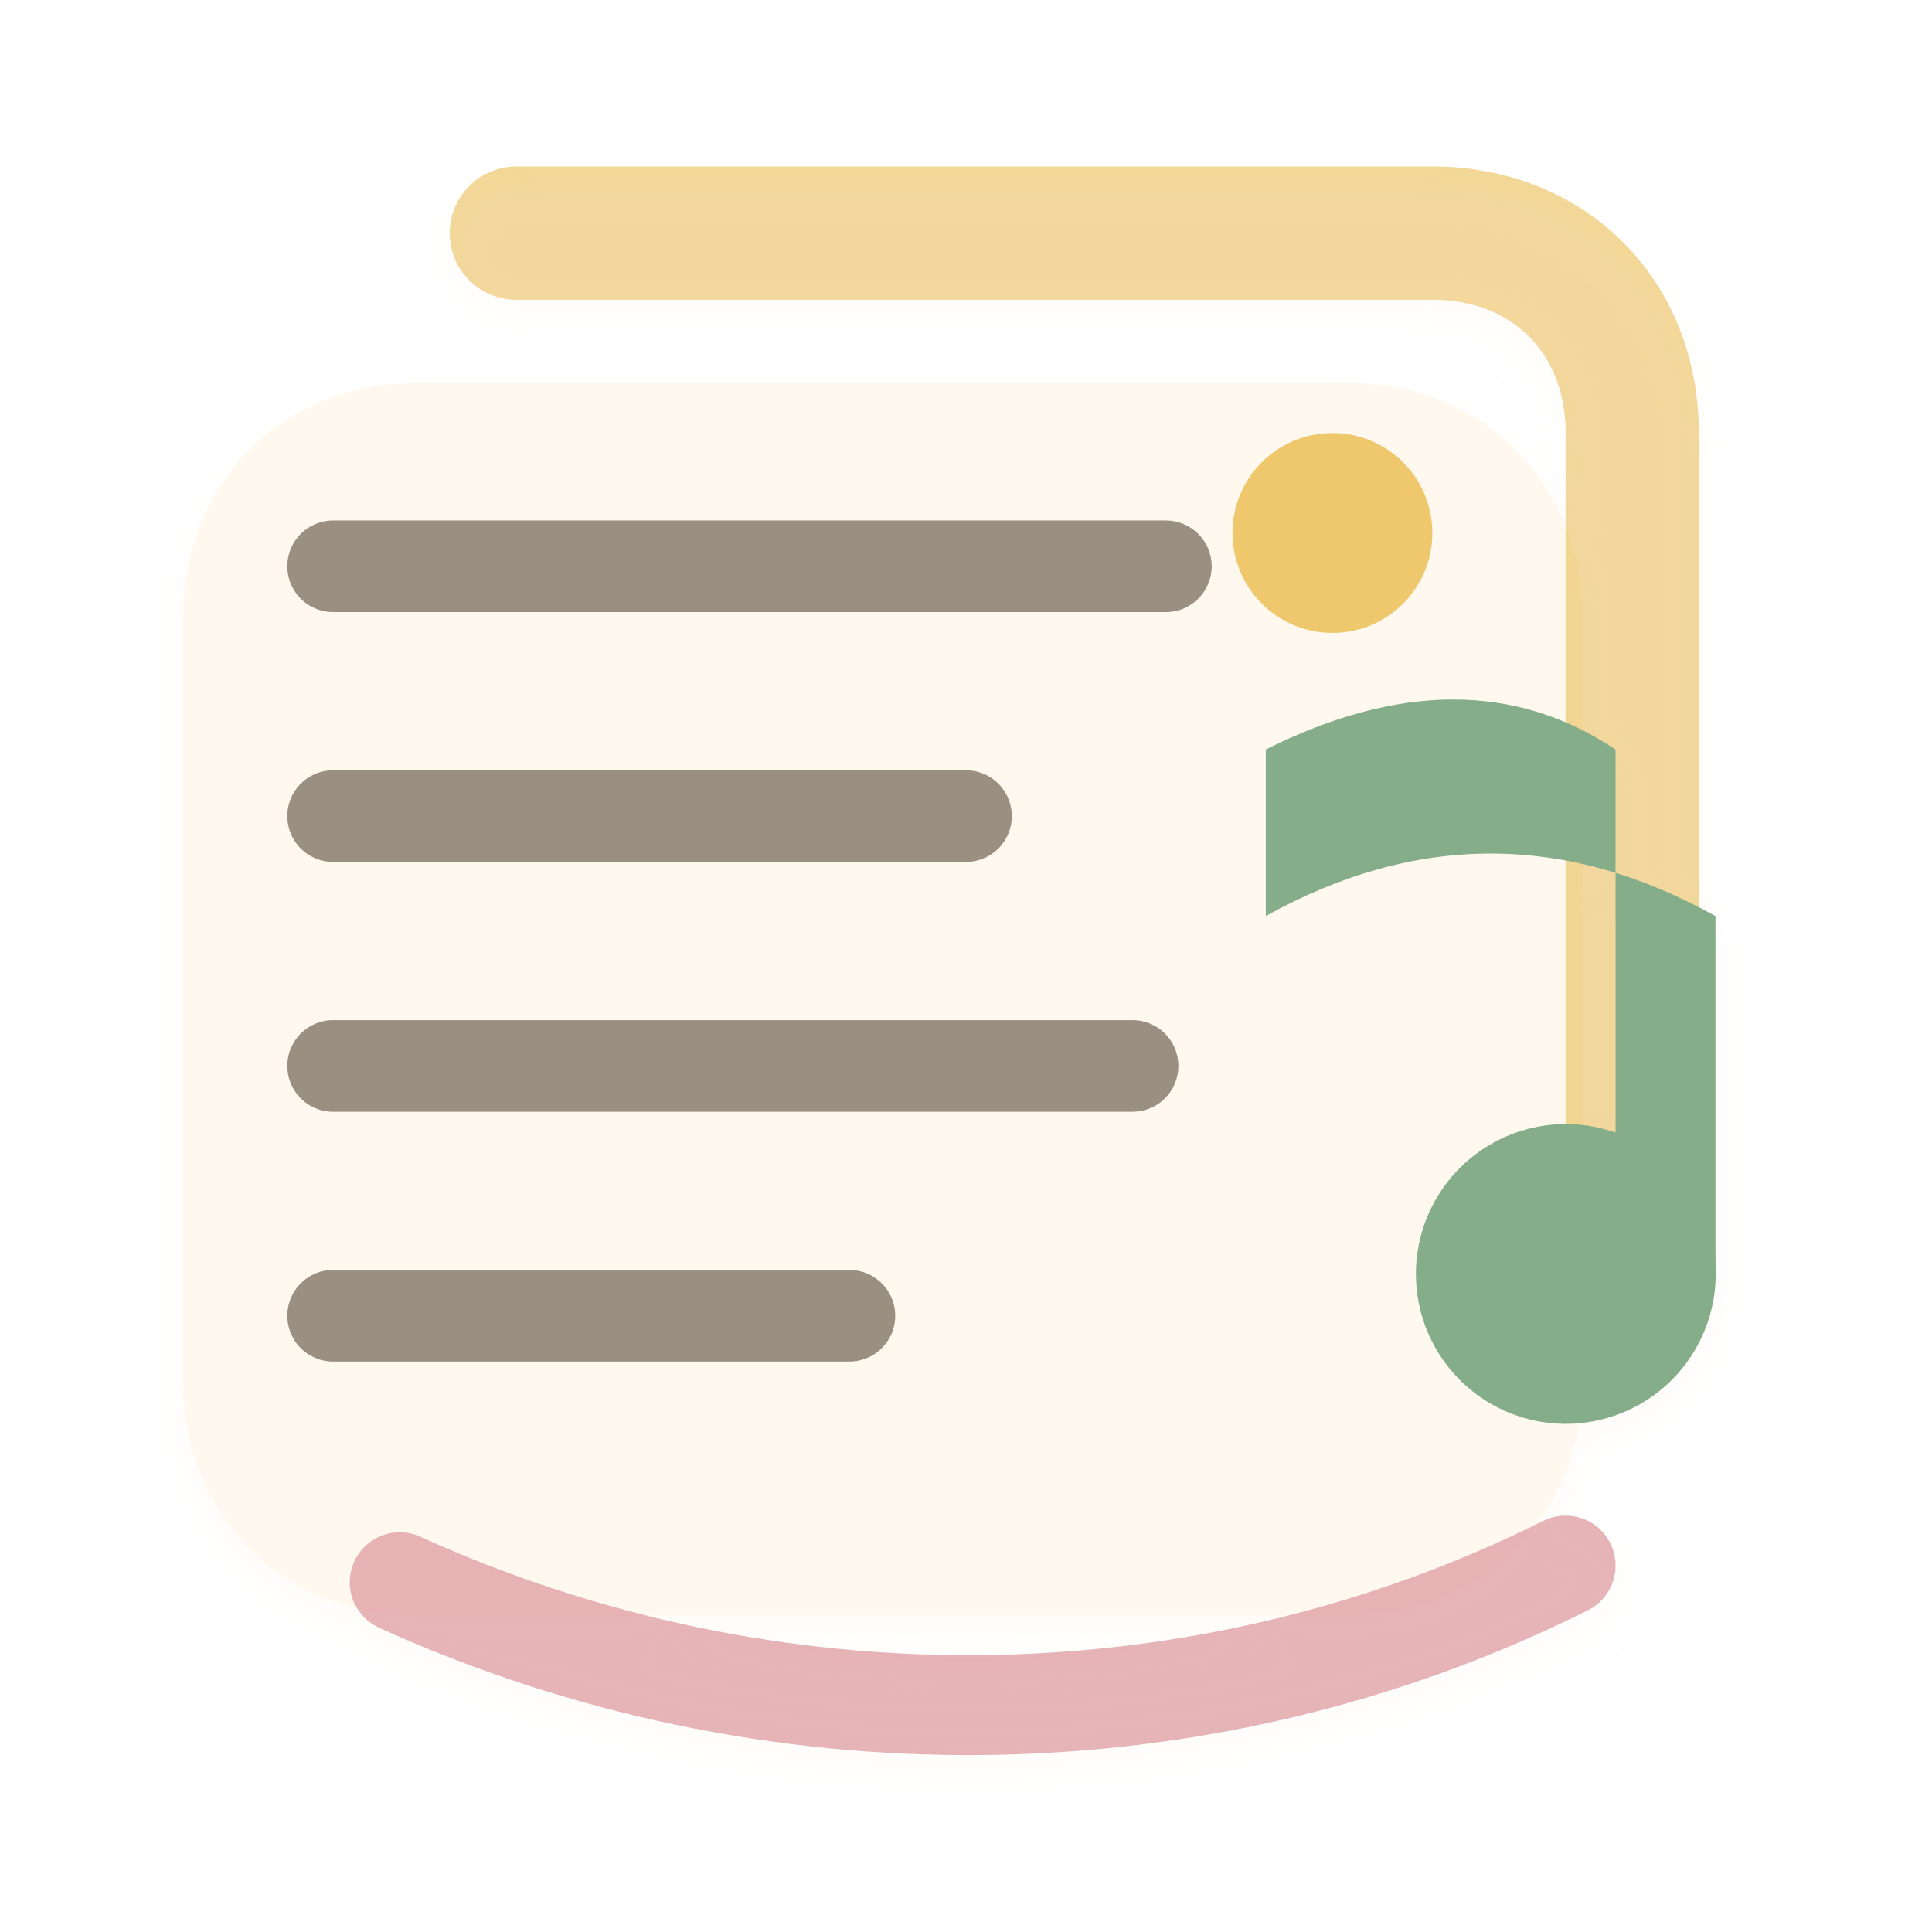
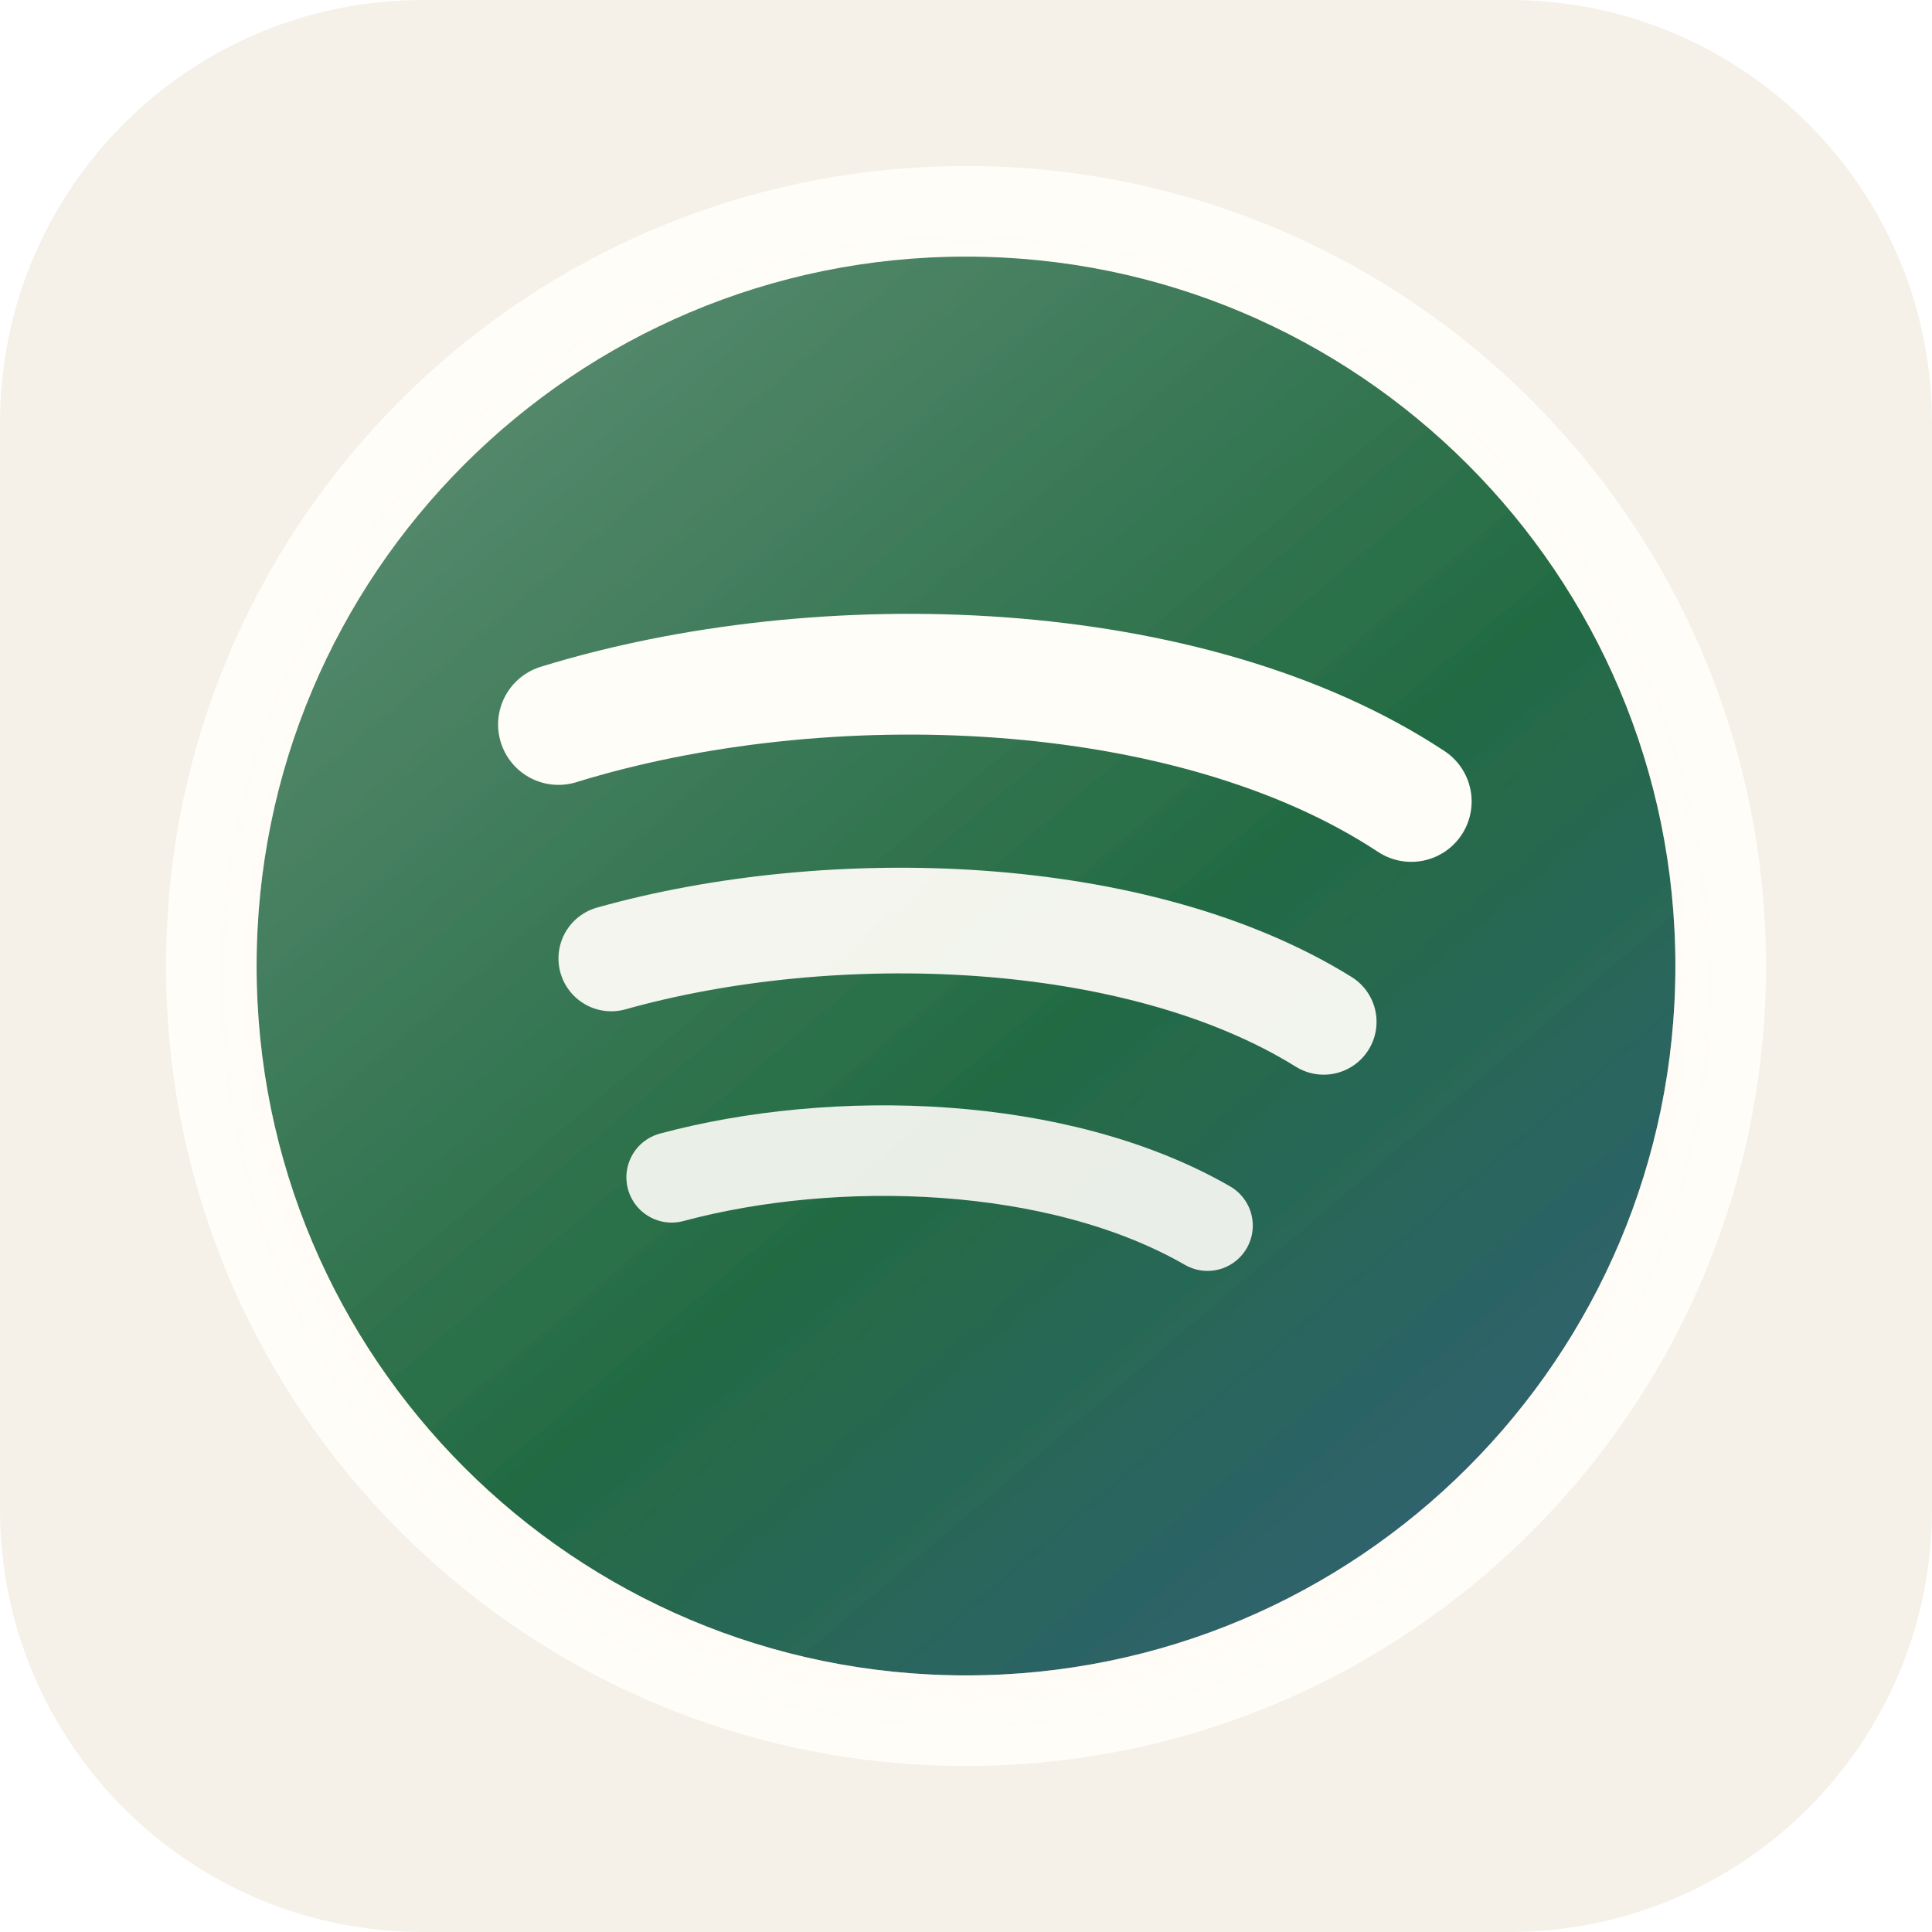
- <svg xmlns="http://www.w3.org/2000/svg" width="180" height="180" viewBox="6 6 116 116" role="img" aria-label="Driving playlist versions">
+ <svg xmlns="http://www.w3.org/2000/svg" width="180" height="180" viewBox="0 0 128 128" role="img" aria-label="spotify">
  <defs>
-     <filter id="d" x="-35%" y="-35%" width="170%" height="170%" color-interpolation-filters="sRGB">
-       <feDropShadow dx="0" dy="10" stdDeviation="6" flood-color="#2b211d" flood-opacity=".16" />
-       <feDropShadow dx="0" dy="1" stdDeviation="1" flood-color="#fffaf4" flood-opacity=".52" />
+     <linearGradient id="disc" x1="24" y1="18" x2="104" y2="112" gradientUnits="userSpaceOnUse">
+       <stop stop-color="#5f8f75" />
+       <stop offset=".55" stop-color="#236b43" />
+       <stop offset="1" stop-color="#335f7c" />
+     </linearGradient>
+     <filter id="shadow" x="-25%" y="-25%" width="150%" height="150%" color-interpolation-filters="sRGB">
+       <feDropShadow dx="0" dy="8" stdDeviation="7" flood-color="#2b211d" flood-opacity=".16" />
+       <feDropShadow dx="0" dy="1" stdDeviation="1" flood-color="#fffaf4" flood-opacity=".5" />
    </filter>
-     <linearGradient id="paper" x1="20" y1="18" x2="108" y2="114">
-       <stop stop-color="#fff8ef" />
-       <stop offset="1" stop-color="#e7d8c4" />
-     </linearGradient>
-     <linearGradient id="green" x1="18" y1="20" x2="108" y2="112">
-       <stop stop-color="#86ad8a" />
-       <stop offset=".55" stop-color="#5f8b69" />
-       <stop offset="1" stop-color="#3f6a4d" />
-     </linearGradient>
-     <linearGradient id="gold" x1="20" y1="16" x2="108" y2="112">
-       <stop stop-color="#efc86d" />
-       <stop offset=".58" stop-color="#bd8740" />
-       <stop offset="1" stop-color="#7c5529" />
-     </linearGradient>
-     <linearGradient id="rose" x1="20" y1="18" x2="108" y2="114">
-       <stop stop-color="#e1a2a6" />
-       <stop offset=".56" stop-color="#bd747b" />
-       <stop offset="1" stop-color="#854f58" />
-     </linearGradient>
-     <linearGradient id="ink" x1="18" y1="14" x2="108" y2="116">
-       <stop stop-color="#756657" />
-       <stop offset="1" stop-color="#473d34" />
-     </linearGradient>
  </defs>
-   <g filter="url(#d)">
-     <path d="M31 29h56c8 0 14 6 14 14v46c0 8-6 14-14 14H31c-8 0-14-6-14-14V43c0-8 6-14 14-14z" fill="url(#paper)" />
-     <path d="M37 20h55c7 0 12 5 12 12v46" fill="none" stroke="url(#gold)" stroke-width="8" stroke-linecap="round" opacity=".72" />
-     <path d="M26 40h50M26 55h38M26 70h48M26 85h31" fill="none" stroke="url(#ink)" stroke-width="5.5" stroke-linecap="round" opacity=".72" />
-     <path d="M82 61c9-5 18-5 27 0v21a9 9 0 1 1-6-8V51c-6-4-13-4-21 0z" fill="url(#green)" />
-     <circle cx="101" cy="82" r="8" fill="url(#green)" />
-     <path d="M30 101c22 10 48 10 70-1" fill="none" stroke="url(#rose)" stroke-width="6" stroke-linecap="round" opacity=".82" />
-     <circle cx="86" cy="38" r="6" fill="url(#gold)" />
+   <rect width="128" height="128" rx="28" fill="#f5f1e8" />
+   <circle cx="64" cy="64" r="53" fill="#fffdf8" />
+   <g filter="url(#shadow)">
+     <circle cx="64" cy="64" r="47" fill="url(#disc)" />
+     <path d="M37 48c17.5-5.4 41.8-4.6 56.5 5.1" fill="none" stroke="#fffdf8" stroke-width="8" stroke-linecap="round" />
+     <path d="M40.5 63.5c14.6-4.1 34.8-3.5 47.2 4.2" fill="none" stroke="#fffdf8" stroke-width="7" stroke-linecap="round" opacity=".94" />
+     <path d="M44.5 78c10.8-2.9 25.6-2.5 35.5 3.2" fill="none" stroke="#fffdf8" stroke-width="6" stroke-linecap="round" opacity=".9" />
  </g>
</svg>
